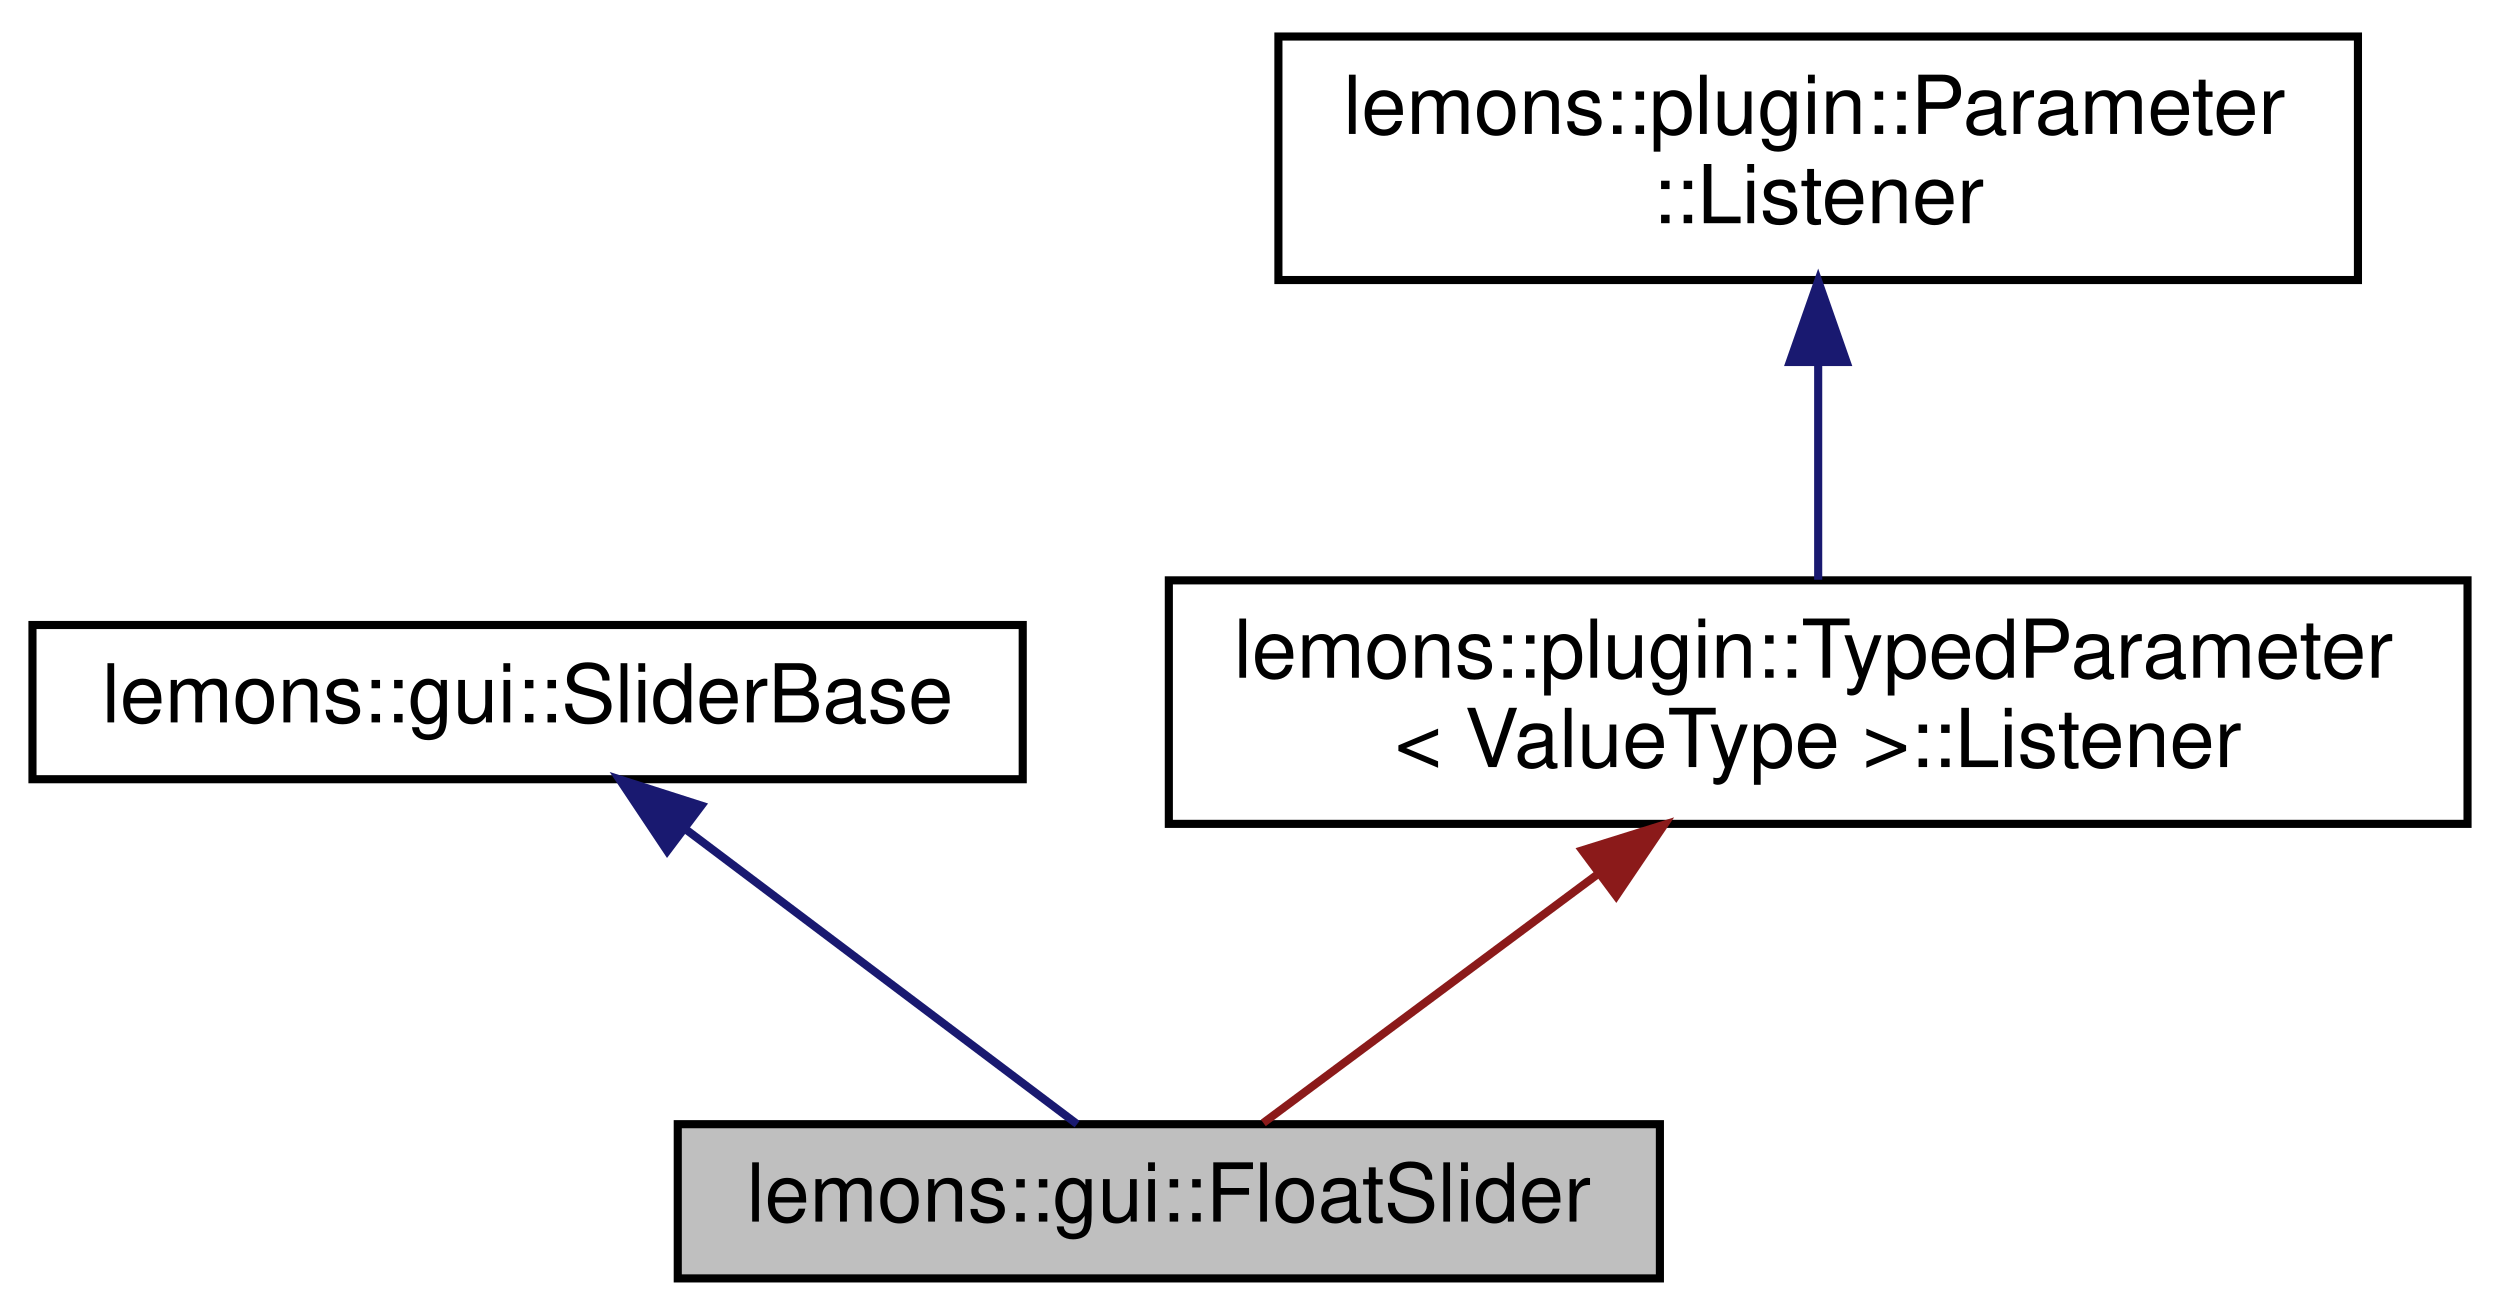
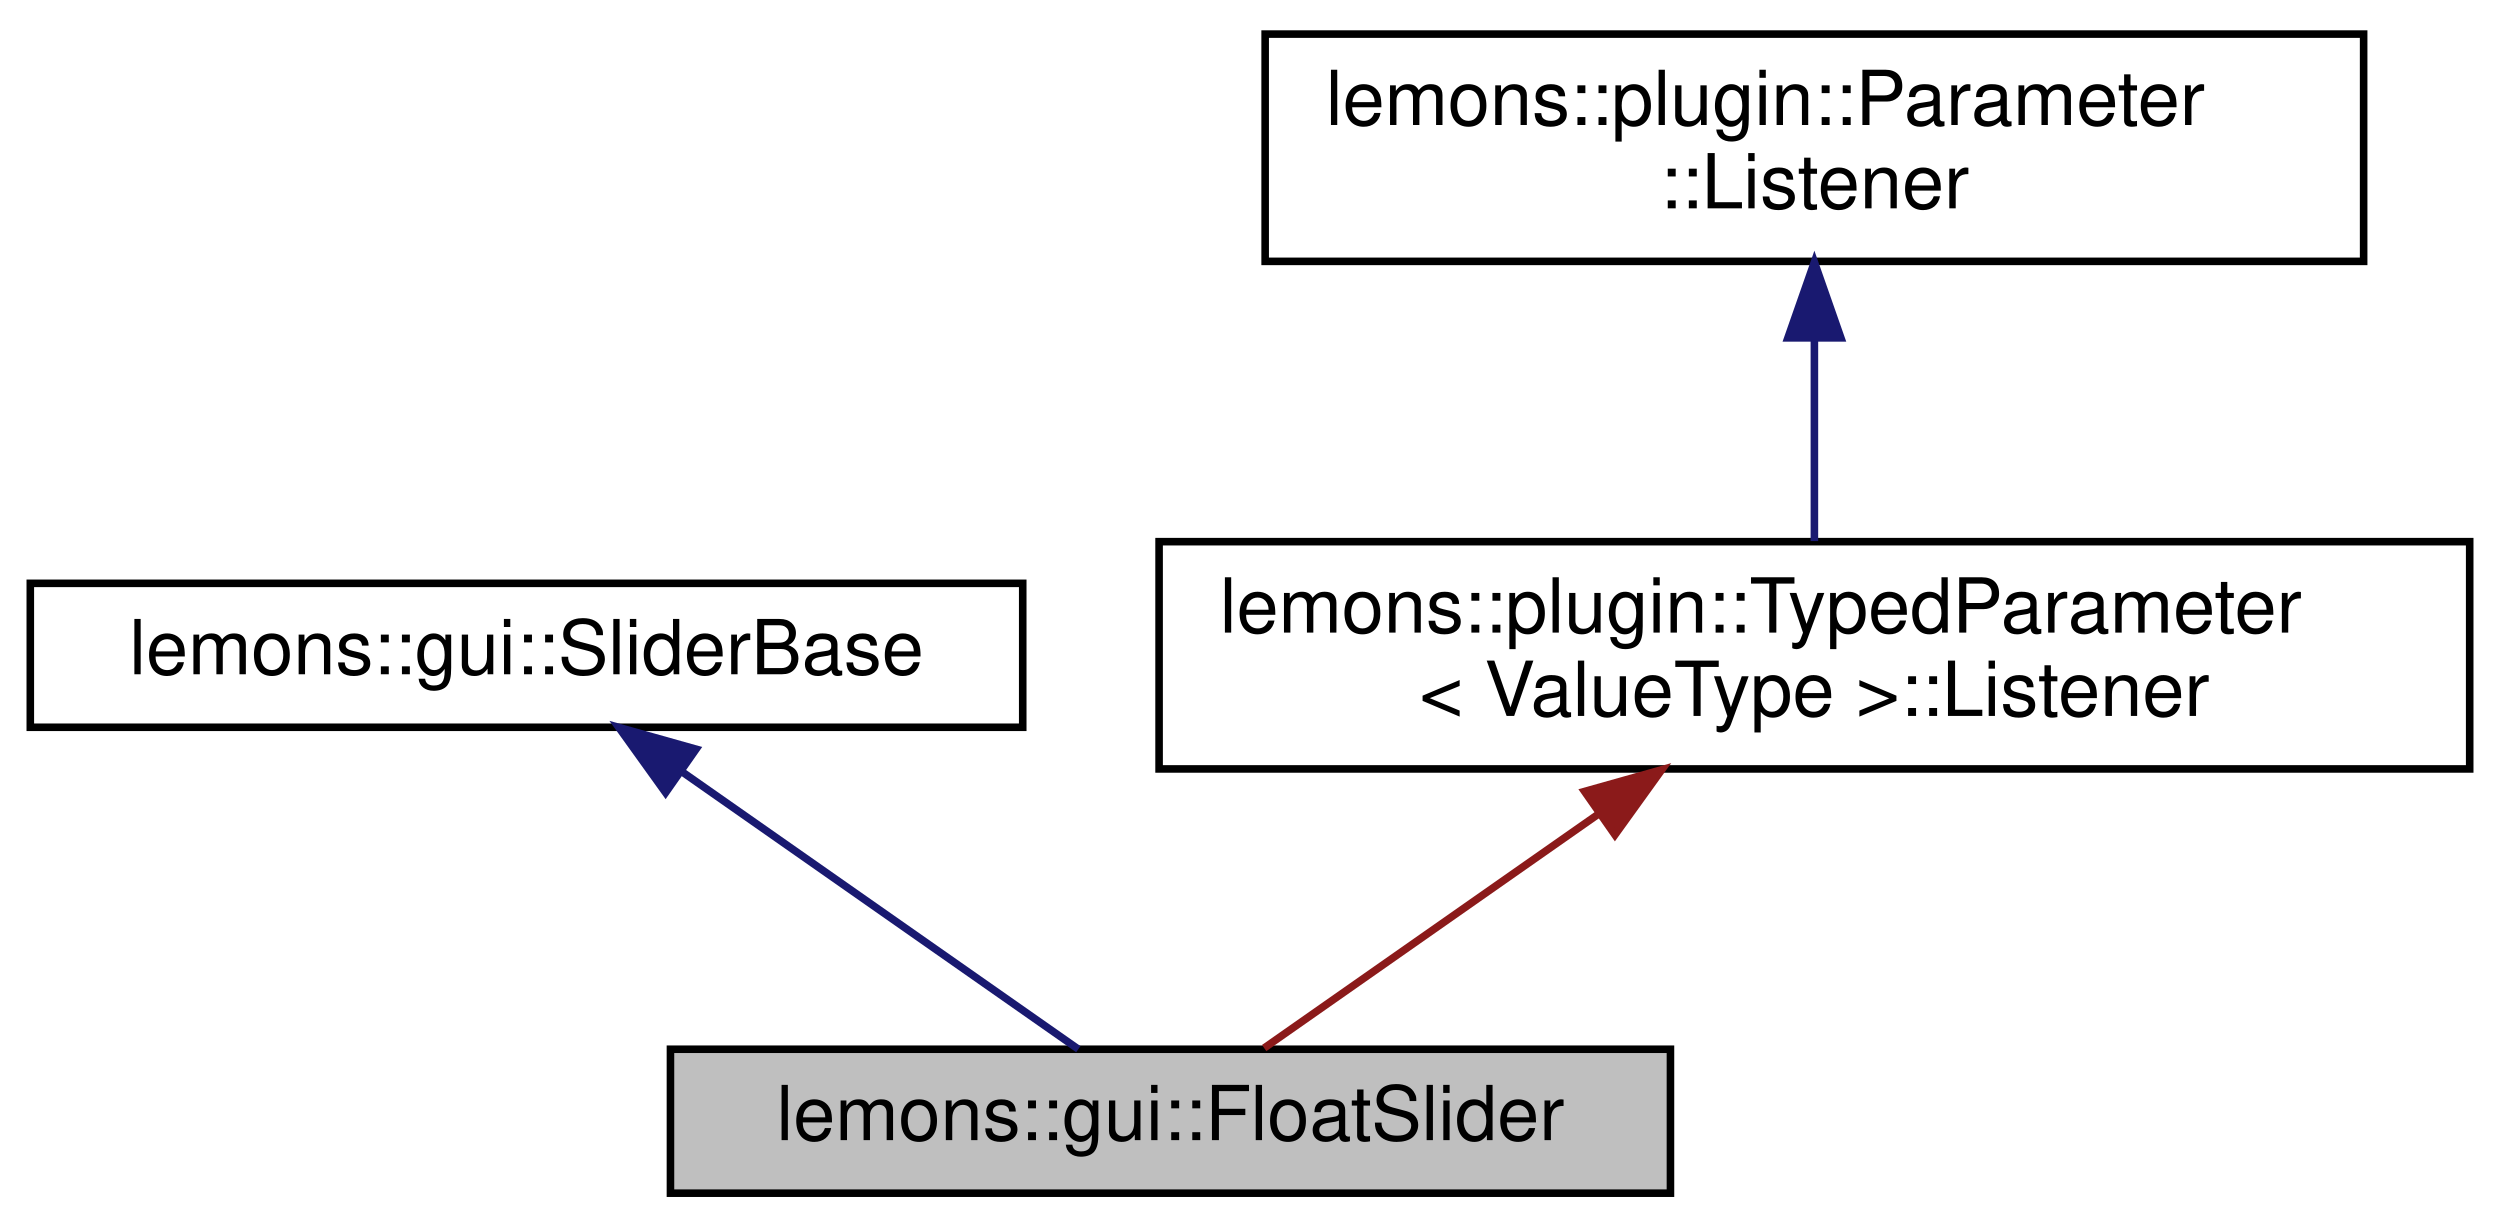
- <svg xmlns="http://www.w3.org/2000/svg" xmlns:xlink="http://www.w3.org/1999/xlink" width="308pt" height="162pt" viewBox="0.00 0.00 308.00 162.00">
+ <svg xmlns="http://www.w3.org/2000/svg" xmlns:xlink="http://www.w3.org/1999/xlink" width="330pt" height="162pt" viewBox="0.00 0.00 330.00 162.00">
  <g id="graph0" class="graph" transform="scale(1 1) rotate(0) translate(4 158)">
    <g id="node1" class="node">
      <g id="a_node1">
        <a xlink:title="Plugin slider that attaches to a float parameter.">
-           <polygon fill="#bfbfbf" stroke="black" points="79.5,-0.5 79.5,-19.5 200.5,-19.5 200.5,-0.5 79.5,-0.5" />
-           <text text-anchor="middle" x="140" y="-7.5" font-family="Helvetica,sans-Serif" font-size="10.00">lemons::gui::FloatSlider</text>
+           <polygon fill="#bfbfbf" stroke="black" points="84.5,-0.5 84.5,-19.5 216.5,-19.5 216.5,-0.5 84.5,-0.5" />
+           <text text-anchor="middle" x="150.5" y="-7.5" font-family="Helvetica,sans-Serif" font-size="10.00">lemons::gui::FloatSlider</text>
        </a>
      </g>
    </g>
    <g id="node2" class="node">
      <g id="a_node2">
        <a xlink:href="classlemons_1_1gui_1_1SliderBase.html" target="_top" xlink:title="Base class for plugin sliders that handles some logic common to both int and float parameter sliders.">
-           <polygon fill="none" stroke="black" points="0,-62 0,-81 122,-81 122,-62 0,-62" />
-           <text text-anchor="middle" x="61" y="-69" font-family="Helvetica,sans-Serif" font-size="10.00">lemons::gui::SliderBase</text>
+           <polygon fill="none" stroke="black" points="0,-62 0,-81 131,-81 131,-62 0,-62" />
+           <text text-anchor="middle" x="65.5" y="-69" font-family="Helvetica,sans-Serif" font-size="10.00">lemons::gui::SliderBase</text>
        </a>
      </g>
    </g>
    <g id="edge1" class="edge">
-       <path fill="none" stroke="midnightblue" d="M80.53,-55.79C95.68,-44.38 116.16,-28.96 128.7,-19.51" />
-       <polygon fill="midnightblue" stroke="midnightblue" points="78.2,-53.16 72.32,-61.98 82.41,-58.75 78.2,-53.16" />
+       <path fill="none" stroke="midnightblue" d="M86.05,-56.11C102.4,-44.67 124.72,-29.05 138.34,-19.51" />
+       <polygon fill="midnightblue" stroke="midnightblue" points="83.86,-53.37 77.68,-61.98 87.88,-59.11 83.86,-53.37" />
    </g>
    <g id="node3" class="node">
      <g id="a_node3">
        <a xlink:href="structlemons_1_1plugin_1_1TypedParameter_1_1Listener.html" target="_top" xlink:title="A class that will recieve updates when aspects of a TypedParameter change.">
-           <polygon fill="none" stroke="black" points="140,-56.5 140,-86.5 300,-86.5 300,-56.5 140,-56.5" />
-           <text text-anchor="start" x="148" y="-74.5" font-family="Helvetica,sans-Serif" font-size="10.00">lemons::plugin::TypedParameter</text>
-           <text text-anchor="middle" x="220" y="-63.5" font-family="Helvetica,sans-Serif" font-size="10.00">&lt; ValueType &gt;::Listener</text>
+           <polygon fill="none" stroke="black" points="149,-56.5 149,-86.5 322,-86.5 322,-56.5 149,-56.5" />
+           <text text-anchor="start" x="157" y="-74.5" font-family="Helvetica,sans-Serif" font-size="10.00">lemons::plugin::TypedParameter</text>
+           <text text-anchor="middle" x="235.5" y="-63.5" font-family="Helvetica,sans-Serif" font-size="10.00">&lt; ValueType &gt;::Listener</text>
        </a>
      </g>
    </g>
    <g id="edge2" class="edge">
-       <path fill="none" stroke="#8b1a1a" d="M192.69,-50.19C178.68,-39.77 162.36,-27.63 151.64,-19.66" />
-       <polygon fill="#8b1a1a" stroke="#8b1a1a" points="190.93,-53.24 201.04,-56.4 195.11,-47.62 190.93,-53.24" />
+       <path fill="none" stroke="#8b1a1a" d="M206.9,-50.48C191.93,-40 174.37,-27.71 162.87,-19.66" />
+       <polygon fill="#8b1a1a" stroke="#8b1a1a" points="205.16,-53.53 215.36,-56.4 209.17,-47.8 205.16,-53.53" />
    </g>
    <g id="node4" class="node">
      <g id="a_node4">
        <a xlink:href="structlemons_1_1plugin_1_1Parameter_1_1Listener.html" target="_top" xlink:title="A Listener class that will be notified when aspects of a Parameter change.">
-           <polygon fill="none" stroke="black" points="153.5,-123.5 153.5,-153.5 286.5,-153.5 286.5,-123.5 153.5,-123.5" />
-           <text text-anchor="start" x="161.5" y="-141.5" font-family="Helvetica,sans-Serif" font-size="10.00">lemons::plugin::Parameter</text>
-           <text text-anchor="middle" x="220" y="-130.5" font-family="Helvetica,sans-Serif" font-size="10.00">::Listener</text>
+           <polygon fill="none" stroke="black" points="163,-123.5 163,-153.5 308,-153.5 308,-123.5 163,-123.5" />
+           <text text-anchor="start" x="171" y="-141.5" font-family="Helvetica,sans-Serif" font-size="10.00">lemons::plugin::Parameter</text>
+           <text text-anchor="middle" x="235.5" y="-130.5" font-family="Helvetica,sans-Serif" font-size="10.00">::Listener</text>
        </a>
      </g>
    </g>
    <g id="edge3" class="edge">
-       <path fill="none" stroke="midnightblue" d="M220,-113.11C220,-104.15 220,-94.32 220,-86.58" />
-       <polygon fill="midnightblue" stroke="midnightblue" points="216.5,-113.4 220,-123.4 223.5,-113.4 216.5,-113.4" />
+       <path fill="none" stroke="midnightblue" d="M235.5,-113.11C235.5,-104.15 235.5,-94.32 235.5,-86.58" />
+       <polygon fill="midnightblue" stroke="midnightblue" points="232,-113.4 235.5,-123.4 239,-113.4 232,-113.4" />
    </g>
  </g>
</svg>
